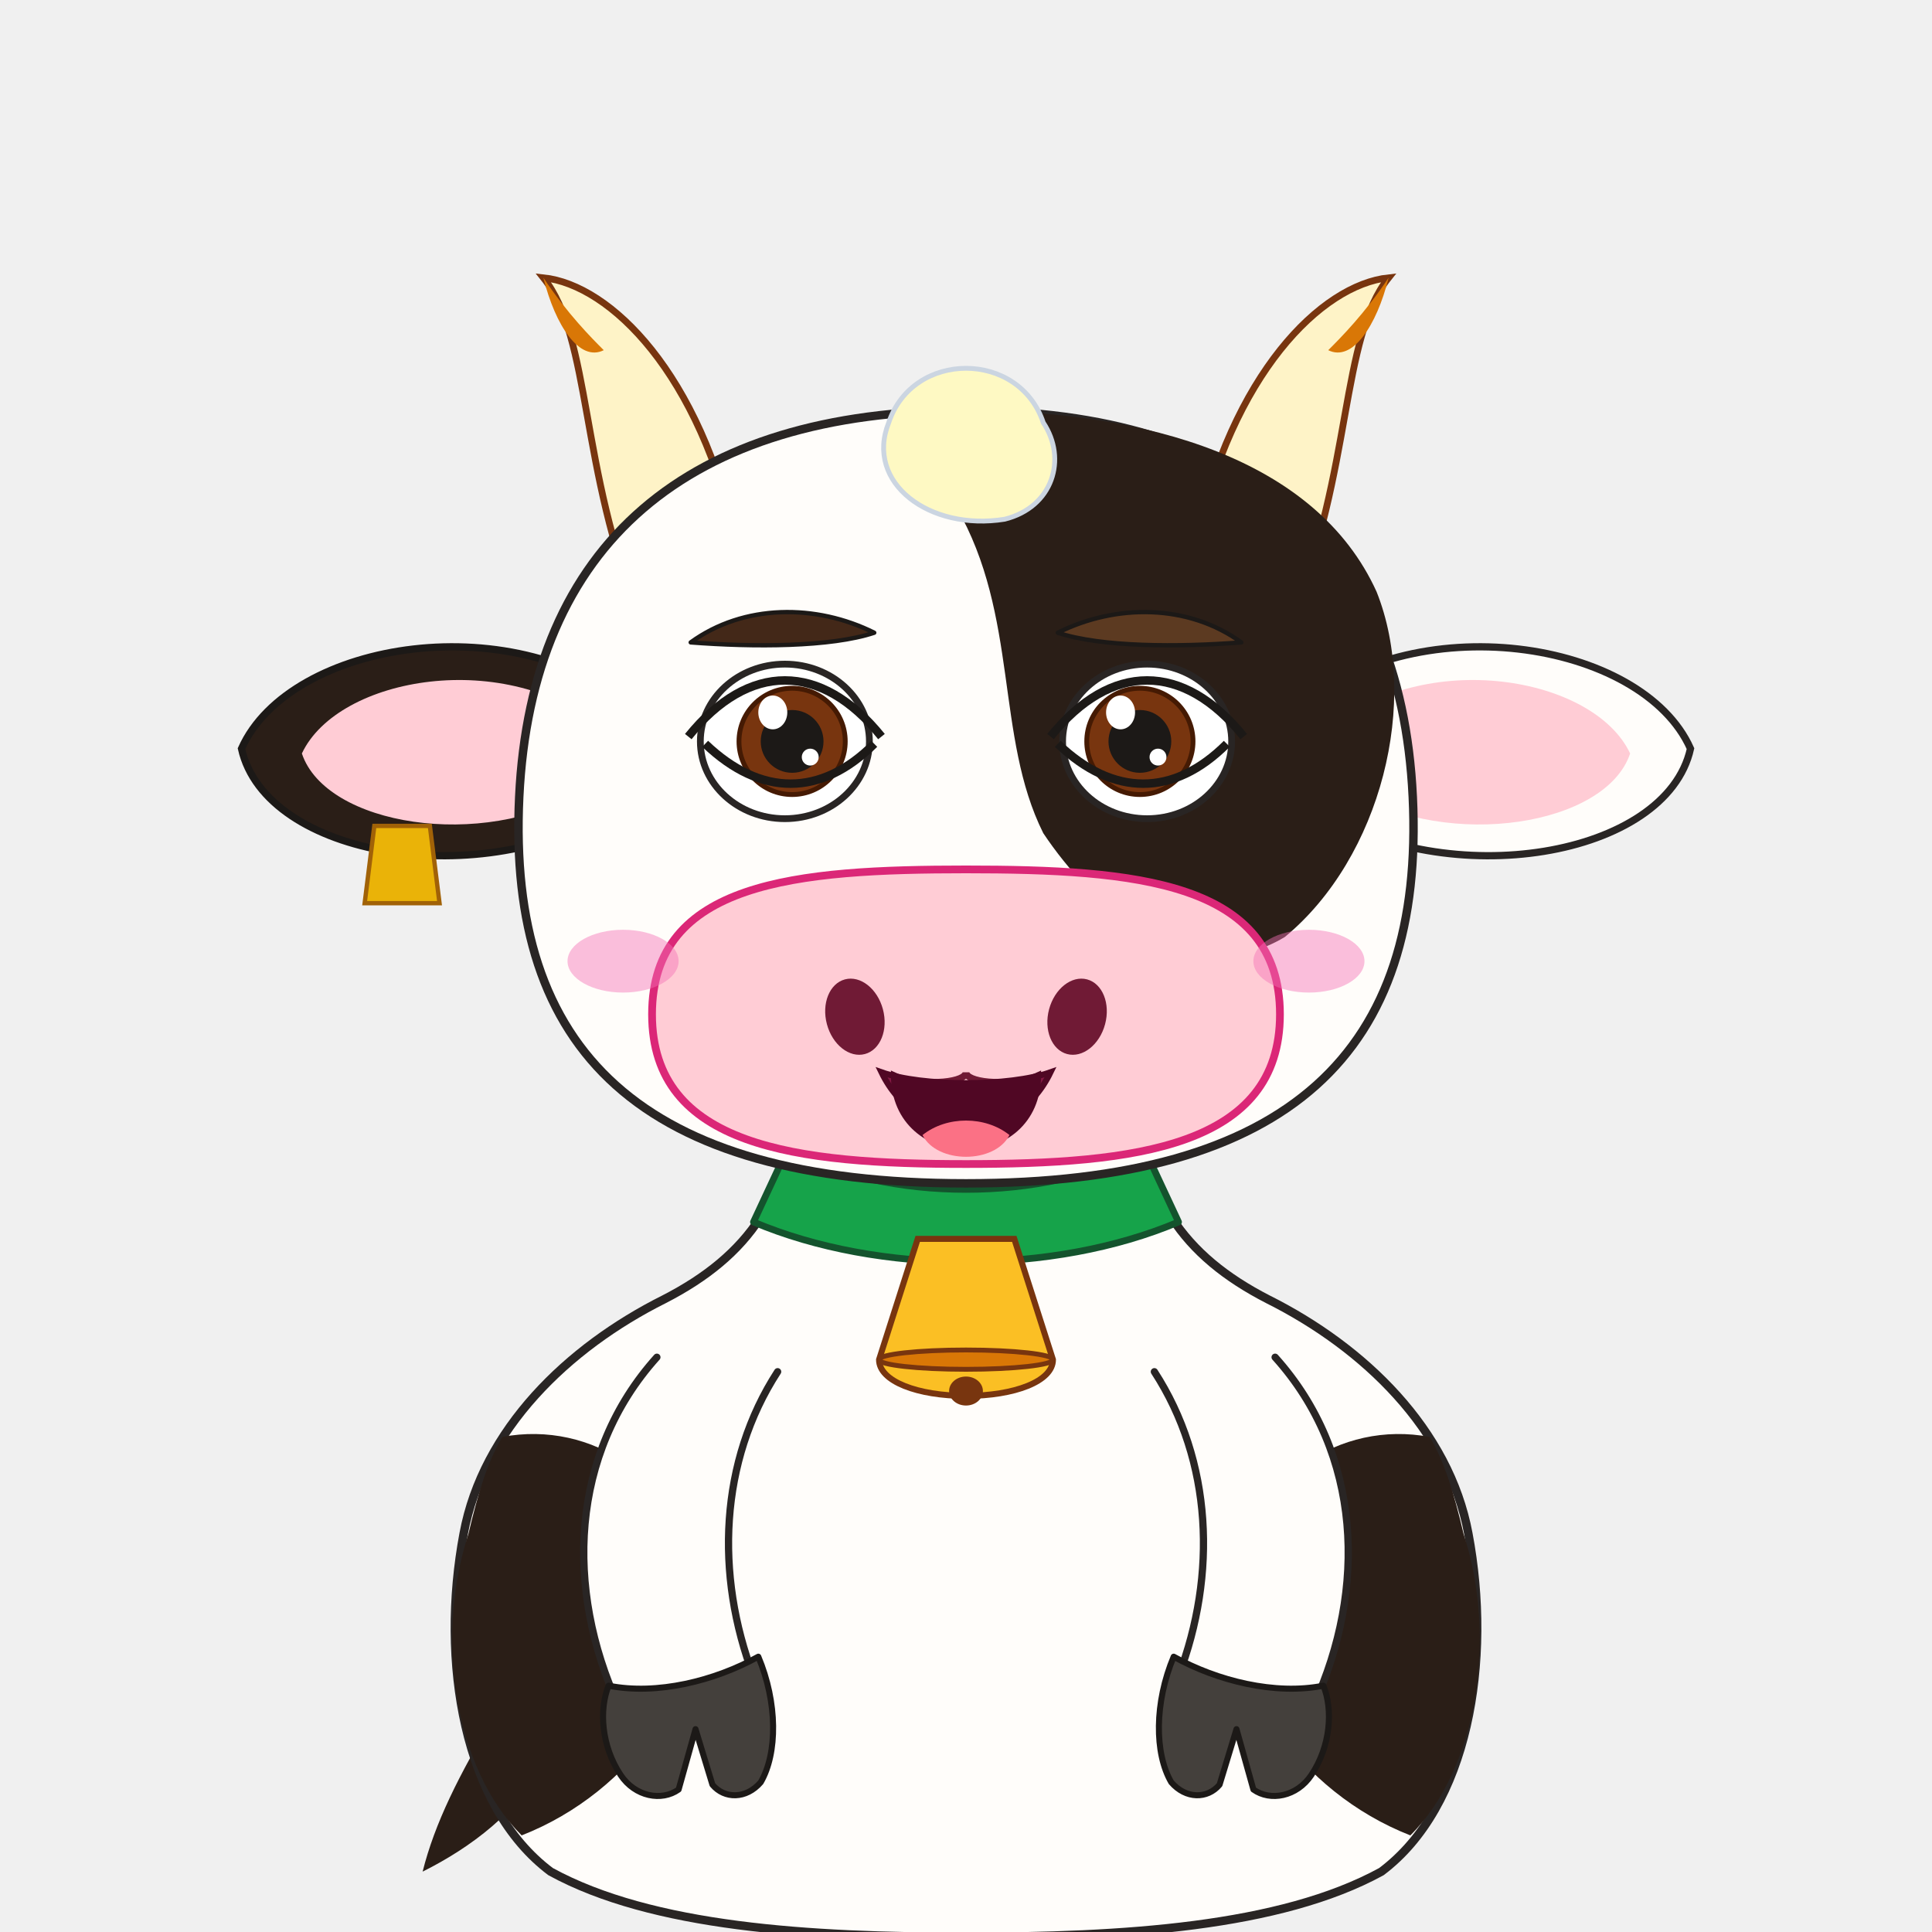
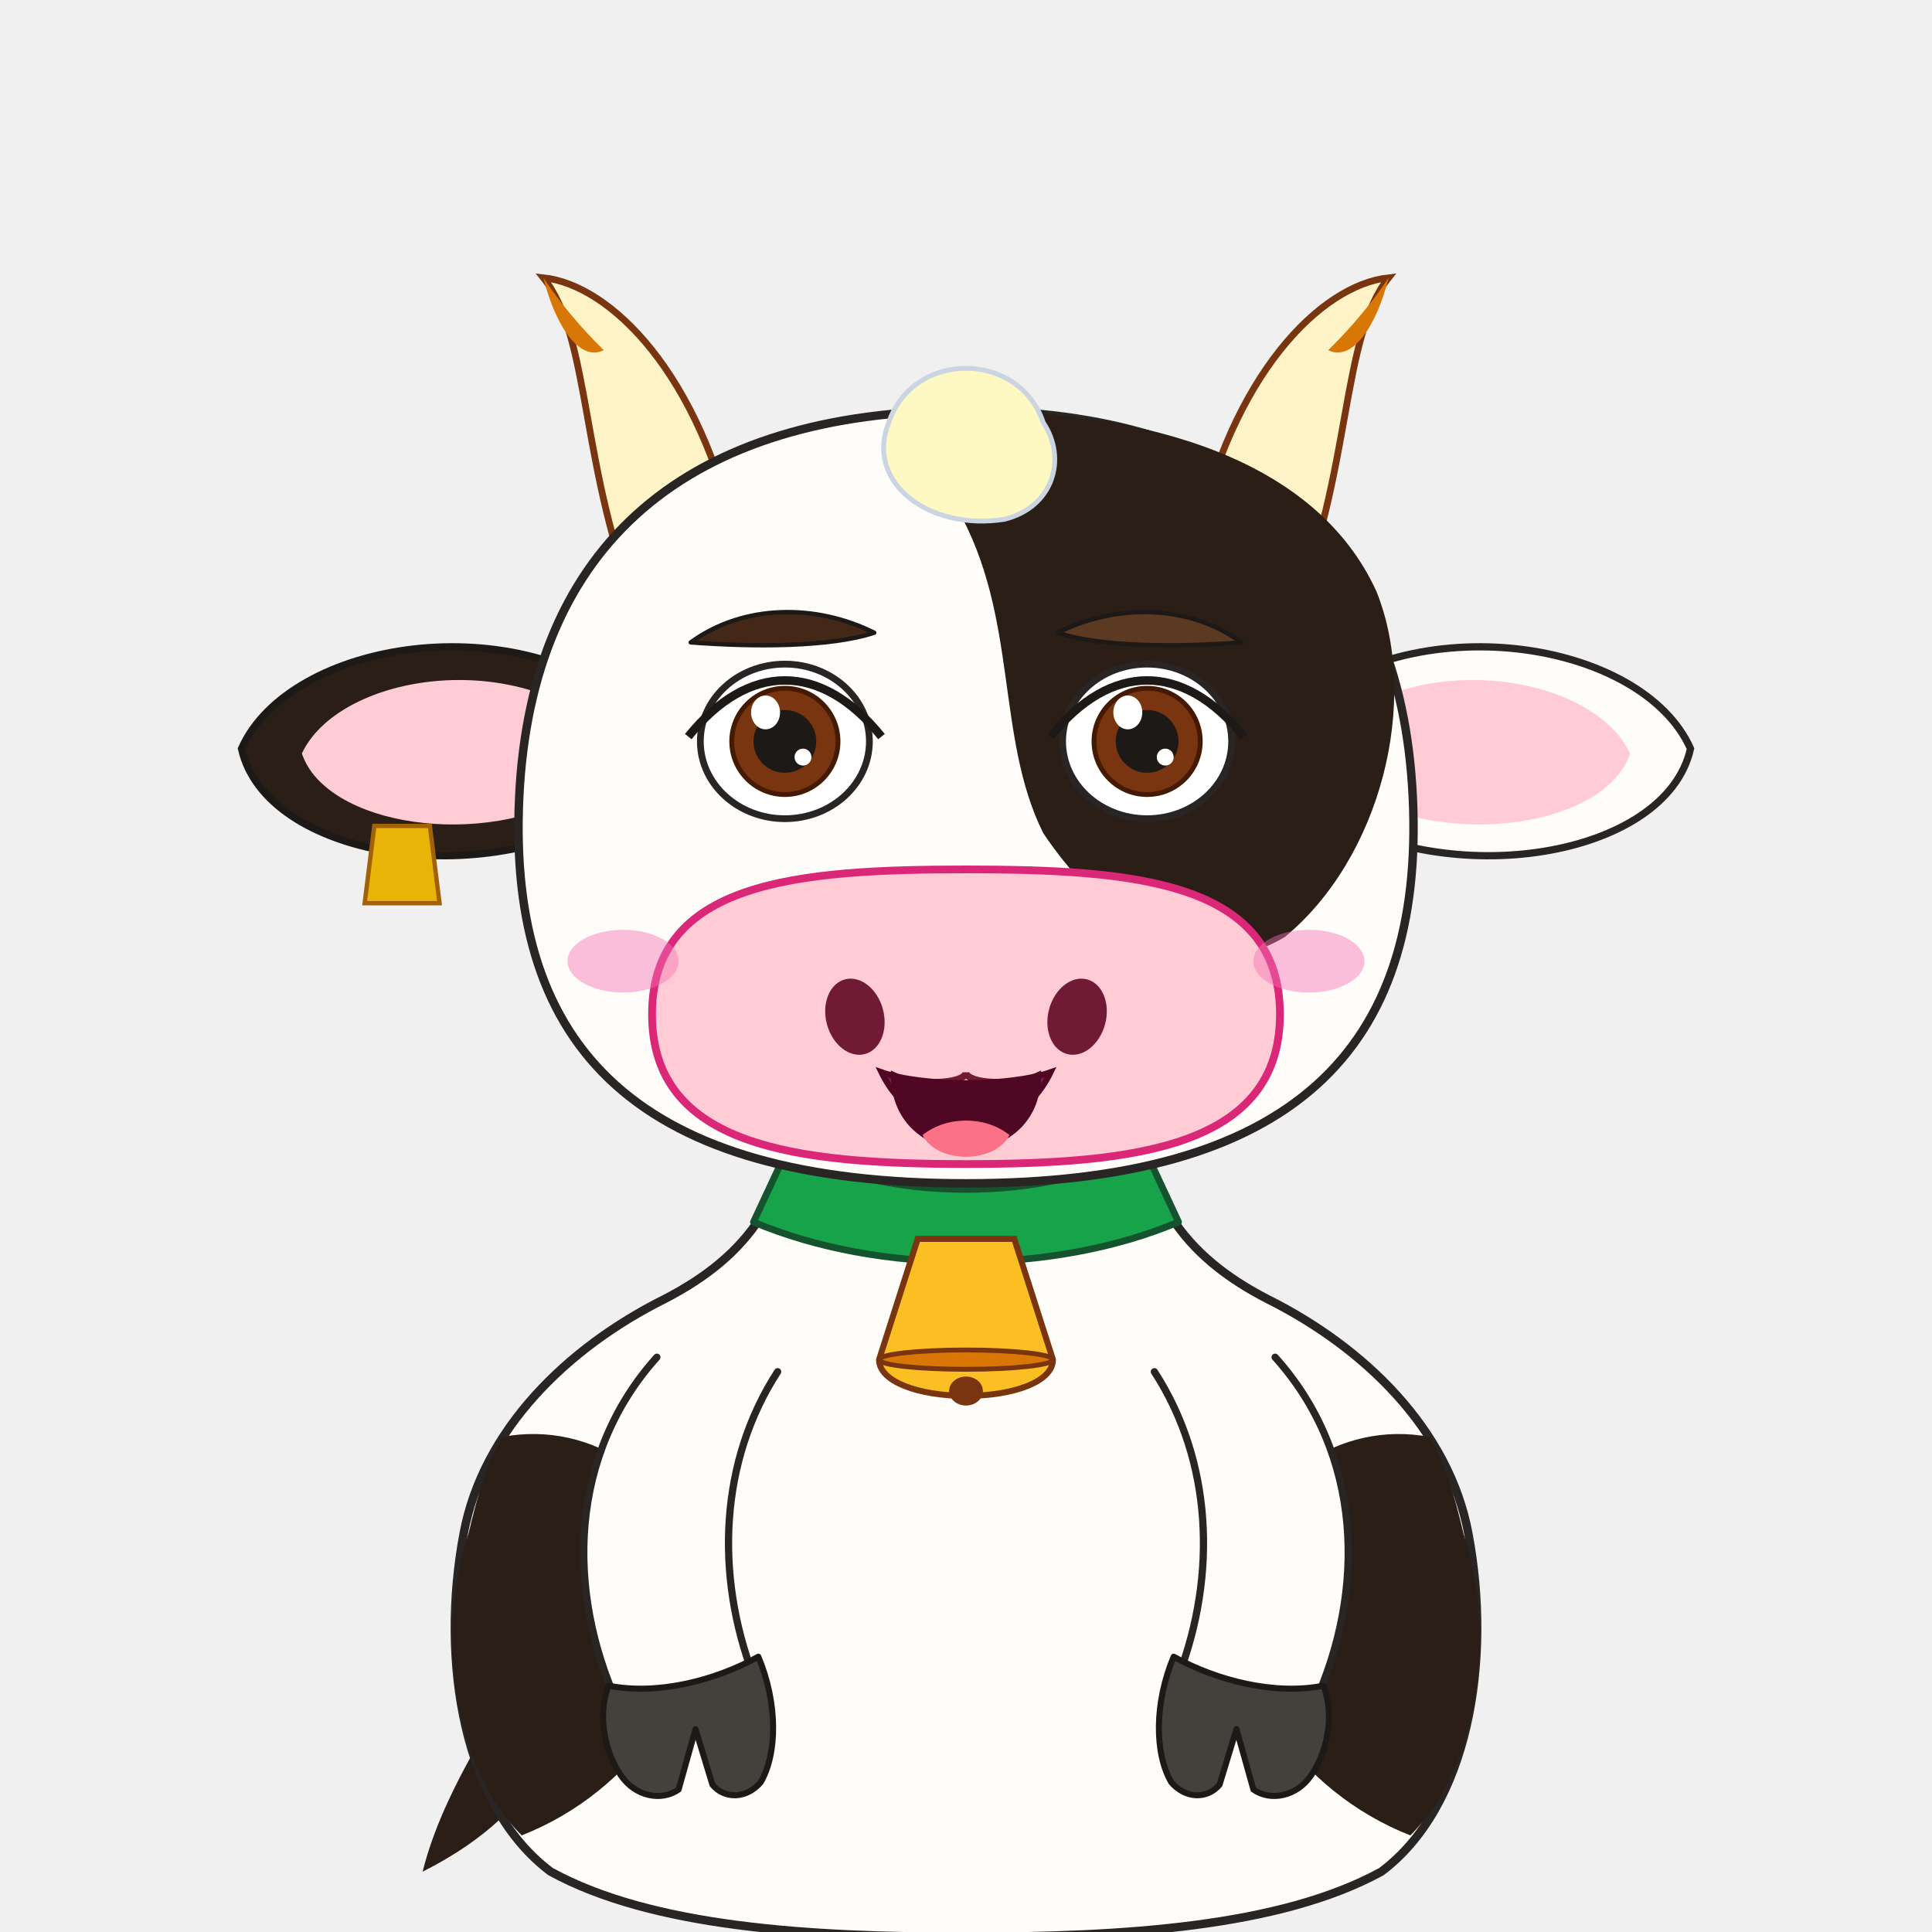
<svg xmlns="http://www.w3.org/2000/svg" width="800" height="800" viewBox="0 0 800 800">
  <g id="Layer_1" data-name="Layer 1">
    <g id="Tail_Group" data-name="Tail_Group [Follow {yaw: -8; pitch: 4}] [Sway {pivot: top; range: 18; stiffness: 0.12; damping: 0.82}]">
      <path id="Tail" d="M265 605 C232 635 215 668 205 710 C215 710 238 672 272 625 Z" fill="#fffdfa" stroke="#292524" stroke-width="2.5" stroke-linecap="round" stroke-linejoin="round" />
      <path id="Tail_Tuft" d="M205 710 C190 735 180 755 175 775 C195 765 215 750 225 730 C220 720 210 715 205 710 Z" fill="#2a1e17" />
    </g>
    <g id="Body_Group" data-name="Body_Group [Idle {breathe: 0.018; period: 3.8s; pivot: bottom}] [Bounce {height: 2.5; speed: 15; squash: 0.015; pivot: bottom}]">
      <path id="Body" d="M330 450 L470 450 C472 495 490 520 525 538 C565 558 600 592 608 635 C618 688 608 748 572 775 C530 798 465 802 400 802 C335 802 270 798 228 775 C192 748 182 688 192 635 C200 592 235 558 275 538 C310 520 328 495 330 450 Z" fill="#fffdfa" stroke="#292524" stroke-width="3.5" stroke-linecap="round" stroke-linejoin="round" />
      <path id="Body_Spot_Left" d="M208 595 C245 588 282 612 288 654 C294 696 262 742 216 760 C188 732 180 678 194 635 C198 618 202 605 208 595 Z" fill="#2a1e17" />
      <path id="Body_Spot_Right" d="M592 595 C555 588 518 612 512 654 C506 696 538 742 584 760 C612 732 620 678 606 635 C602 618 598 605 592 595 Z" fill="#2a1e17" />
      <g id="Arm_Left_Group" data-name="Arm_Left_Group [Follow {yaw: 2; pitch: 1}] [Sway {pivot: top; range: 3.2; stiffness: 0.22; damping: 0.82}]">
        <path id="Arm_Left" d="M272 562 C236 602 234 658 256 706 L312 694 C296 652 298 605 322 568" fill="#fffdfa" stroke="#292524" stroke-width="3" stroke-linecap="round" stroke-linejoin="round" />
        <path id="Hand_Left" d="M252 698 C272 702 296 696 314 686 C322 705 322 726 315 738 C309 745 300 745 295 739 L288 716 L281 741 C274 746 263 744 257 735 C249 723 248 708 252 698 Z" fill="#44403c" stroke="#1c1917" stroke-width="2.5" stroke-linecap="round" stroke-linejoin="round" />
      </g>
      <g id="Arm_Right_Group" data-name="Arm_Right_Group [Follow {yaw: 2; pitch: 1}] [Sway {pivot: top; range: 3.2; stiffness: 0.22; damping: 0.82}]">
        <path id="Arm_Right" d="M528 562 C564 602 566 658 544 706 L488 694 C504 652 502 605 478 568" fill="#fffdfa" stroke="#292524" stroke-width="3" stroke-linecap="round" stroke-linejoin="round" />
        <path id="Hand_Right" d="M548 698 C528 702 504 696 486 686 C478 705 478 726 485 738 C491 745 500 745 505 739 L512 716 L519 741 C526 746 537 744 543 735 C551 723 552 708 548 698 Z" fill="#44403c" stroke="#1c1917" stroke-width="2.5" stroke-linecap="round" stroke-linejoin="round" />
      </g>
      <g id="Collar_Group" data-name="Collar_Group [Follow {yaw: 3; pitch: 2; roll: 1.5; pivot: center}]">
        <path id="Collar" d="M326 476 C368 498 432 498 474 476 L488 506 C436 528 364 528 312 506 Z" fill="#16a34a" stroke="#14532d" stroke-width="2.8" stroke-linecap="round" stroke-linejoin="round" />
      </g>
      <g id="Chest_Accessory_Group" data-name="Chest_Accessory_Group [Follow {yaw: 10; pitch: 6}] [Sway {pivot: top; range: 16; stiffness: 0.22; damping: 0.78}] [Bounce {height: 8; speed: 18; squash: 0.04; pivot: top}]">
        <path id="Chest_Accessory" d="M380 513 L420 513 L436 563 C436 572 420 578 400 578 C380 578 364 572 364 563 Z" fill="#fbbf24" stroke="#78350f" stroke-width="2.5" stroke-miterlimit="10" />
        <path id="Chest_Accessory_Rim" d="M364 563 C364 560.791 380.118 559 400 559 C419.882 559 436 560.791 436 563 C436 565.209 419.882 567 400 567 C380.118 567 364 565.209 364 563 Z" fill="#d97706" stroke="#78350f" stroke-width="2" stroke-miterlimit="10" />
        <path id="Chest_Accessory_Clapper" d="M393 576 C393 572.686 396.134 570 400 570 C403.866 570 407 572.686 407 576 C407 579.314 403.866 582 400 582 C396.134 582 393 579.314 393 576 Z" fill="#78350f" />
      </g>
    </g>
    <g id="Head_Group" data-name="Head_Group [Follow {yaw: 16; pitch: 12; roll: 8; pivot: center}]">
      <g id="Top_Accessory_Left_Group" data-name="Top_Accessory_Left_Group [Sway {pivot: bottom; range: 6; stiffness: 0.28; damping: 0.85}]">
        <path id="Top_Accessory_Left" d="M265 255 C240 195 245 140 225 115 C253 118 290 155 305 225 Z" fill="#fef3c7" stroke="#78350f" stroke-width="2.8" stroke-miterlimit="10" />
        <path id="Top_Accessory_Left_Tip" d="M225 115 C235 130 245 140 250 145 C240 150 230 135 225 115 Z" fill="#d97706" />
      </g>
      <g id="Top_Accessory_Right_Group" data-name="Top_Accessory_Right_Group [Sway {pivot: bottom; range: 6; stiffness: 0.28; damping: 0.85}]">
        <path id="Top_Accessory_Right" d="M535 255 C560 195 555 140 575 115 C547 118 510 155 495 225 Z" fill="#fef3c7" stroke="#78350f" stroke-width="2.8" stroke-miterlimit="10" />
        <path id="Top_Accessory_Right_Tip" d="M575 115 C565 130 555 140 550 145 C560 150 570 135 575 115 Z" fill="#d97706" />
      </g>
      <g id="Ear_Left_Group" data-name="Ear_Left_Group [Sway {pivot: right; range: 12; stiffness: 0.22; damping: 0.82}]">
        <path id="Ear_Left" d="M265 295 C215 250 120 265 100 310 C110 355 200 370 255 335 Z" fill="#2a1e17" stroke="#1c1917" stroke-width="3" stroke-miterlimit="10" />
        <path id="Ear_Left_Inner" d="M250 302 C210 268 140 280 125 312 C135 342 200 352 240 328 Z" fill="#ffccd5" />
        <path id="Ear_Left_Tag" d="M155 342 L178 342 L182 374 L151 374 Z" fill="#eab308" stroke="#a16207" stroke-width="1.8" stroke-miterlimit="10" />
      </g>
      <g id="Ear_Right_Group" data-name="Ear_Right_Group [Sway {pivot: left; range: 12; stiffness: 0.22; damping: 0.82}]">
        <path id="Ear_Right" d="M535 295 C585 250 680 265 700 310 C690 355 600 370 545 335 Z" fill="#fffdfa" stroke="#292524" stroke-width="3" stroke-miterlimit="10" />
        <path id="Ear_Right_Inner" d="M550 302 C590 268 660 280 675 312 C665 342 600 352 560 328 Z" fill="#ffccd5" />
      </g>
      <g id="Head_Base_Group" data-name="Head_Base_Group">
        <path id="Head" d="M400 170 C515 170 580 225 585 330 C590 435 535 490 400 490 C265 490 210 435 215 330 C220 225 285 170 400 170 Z" fill="#fffdfa" stroke="#292524" stroke-width="3.5" stroke-miterlimit="10" />
        <path id="Head_Spot_Right" d="M400 170 C475 170 545 190 570 245 C588 290 572 355 532 388 C492 412 452 375 432 345 C412 305 422 255 396 210 Z" fill="#2a1e17" />
      </g>
      <g id="Forelock_Group" data-name="Forelock_Group [Sway {pivot: top; range: 8; stiffness: 0.25; damping: 0.85}]">
        <path id="Forelock" d="M368 175 C378 145 422 145 432 175 C442 190 436 210 416 215 C385 220 358 200 368 175 Z" fill="#fef9c3" stroke="#cbd5e1" stroke-width="2" stroke-miterlimit="10" />
      </g>
-       <g id="Eye_Open_Left_Group" data-name="Eye_Open_Left_Group [Hide {when: blinkL &gt; 0.4}]">
+       <g id="Eye_Open_Left_Group" data-name="Eye_Open_Left_Group [Hide {when: isBlinkL}]">
        <path id="Eye_Open_Left" d="M290 307 C290 289.327 305.67 275 325 275 C344.33 275 360 289.327 360 307 C360 324.673 344.33 339 325 339 C305.67 339 290 324.673 290 307 Z" fill="#ffffff" stroke="#292524" stroke-width="2.8" stroke-miterlimit="10" />
        <path id="Eyelid_Top_Left" d="M285 305 C310 274 340 274 365 305" fill="none" stroke="#1c1917" stroke-width="3.5" stroke-miterlimit="10" />
        <g id="Pupil_Left_Group" data-name="Pupil_Left_Group [Move {x: eyeX; y: eyeY; range: 6}]">
-           <path id="Pupil_Left" d="M306 307 C306 294.85 315.85 285 328 285 C340.15 285 350 294.85 350 307 C350 319.15 340.15 329 328 329 C315.85 329 306 319.15 306 307 Z" fill="#78350f" stroke="#451a03" stroke-width="2" stroke-miterlimit="10" />
-           <path id="Pupil_Left_Center" d="M315 307 C315 299.82 320.82 294 328 294 C335.18 294 341 299.82 341 307 C341 314.18 335.18 320 328 320 C320.82 320 315 314.18 315 307 Z" fill="#1c1917" />
-           <path id="Pupil_Left_Glint1" d="M314 295 C314 291.134 316.686 288 320 288 C323.314 288 326 291.134 326 295 C326 298.866 323.314 302 320 302 C316.686 302 314 298.866 314 295 Z" fill="#ffffff" />
-           <path id="Pupil_Left_Glint2" d="M332 313.5 C332 311.567 333.567 310 335.5 310 C337.433 310 339 311.567 339 313.5 C339 315.433 337.433 317 335.5 317 C333.567 317 332 315.433 332 313.5 Z" fill="#ffffff" />
+           <path id="Pupil_Left" d="M303 307 C303 294.85 312.85 285 325 285 C337.15 285 347 294.85 347 307 C347 319.15 337.15 329 325 329 C312.85 329 303 319.15 303 307 Z" fill="#78350f" stroke="#451a03" stroke-width="2" stroke-miterlimit="10" />
+           <path id="Pupil_Left_Center" d="M312 307 C312 299.82 317.82 294 325 294 C332.18 294 338 299.82 338 307 C338 314.18 332.18 320 325 320 C317.82 320 312 314.18 312 307 Z" fill="#1c1917" />
+           <path id="Pupil_Left_Glint1" d="M311 295 C311 291.134 313.686 288 317 288 C320.314 288 323 291.134 323 295 C323 298.866 320.314 302 317 302 C313.686 302 311 298.866 311 295 Z" fill="#ffffff" />
+           <path id="Pupil_Left_Glint2" d="M329 313.5 C329 311.567 330.567 310 332.5 310 C334.433 310 336 311.567 336 313.5 C336 315.433 334.433 317 332.5 317 C330.567 317 329 315.433 329 313.5 Z" fill="#ffffff" />
        </g>
      </g>
-       <g id="Eye_Open_Right_Group" data-name="Eye_Open_Right_Group [Hide {when: blinkR &gt; 0.4}]">
+       <g id="Eye_Open_Right_Group" data-name="Eye_Open_Right_Group [Hide {when: isBlinkR}]">
        <path id="Eye_Open_Right" d="M440 307 C440 289.327 455.67 275 475 275 C494.33 275 510 289.327 510 307 C510 324.673 494.33 339 475 339 C455.67 339 440 324.673 440 307 Z" fill="#ffffff" stroke="#292524" stroke-width="2.8" stroke-miterlimit="10" />
        <path id="Eyelid_Top_Right" d="M435 305 C460 274 490 274 515 305" fill="none" stroke="#1c1917" stroke-width="3.5" stroke-miterlimit="10" />
        <g id="Pupil_Right_Group" data-name="Pupil_Right_Group [Move {x: eyeX; y: eyeY; range: 6}]">
-           <path id="Pupil_Right" d="M450 307 C450 294.85 459.85 285 472 285 C484.15 285 494 294.85 494 307 C494 319.15 484.15 329 472 329 C459.85 329 450 319.15 450 307 Z" fill="#78350f" stroke="#451a03" stroke-width="2" stroke-miterlimit="10" />
-           <path id="Pupil_Right_Center" d="M459 307 C459 299.82 464.82 294 472 294 C479.18 294 485 299.82 485 307 C485 314.18 479.18 320 472 320 C464.82 320 459 314.18 459 307 Z" fill="#1c1917" />
-           <path id="Pupil_Right_Glint1" d="M458 295 C458 291.134 460.686 288 464 288 C467.314 288 470 291.134 470 295 C470 298.866 467.314 302 464 302 C460.686 302 458 298.866 458 295 Z" fill="#ffffff" />
-           <path id="Pupil_Right_Glint2" d="M476 313.5 C476 311.567 477.567 310 479.5 310 C481.433 310 483 311.567 483 313.5 C483 315.433 481.433 317 479.5 317 C477.567 317 476 315.433 476 313.5 Z" fill="#ffffff" />
+           <path id="Pupil_Right" d="M453 307 C453 294.85 462.85 285 475 285 C487.15 285 497 294.85 497 307 C497 319.15 487.15 329 475 329 C462.85 329 453 319.15 453 307 Z" fill="#78350f" stroke="#451a03" stroke-width="2" stroke-miterlimit="10" />
+           <path id="Pupil_Right_Center" d="M462 307 C462 299.82 467.82 294 475 294 C482.18 294 488 299.82 488 307 C488 314.18 482.18 320 475 320 C467.82 320 462 314.18 462 307 Z" fill="#1c1917" />
+           <path id="Pupil_Right_Glint1" d="M461 295 C461 291.134 463.686 288 467 288 C470.314 288 473 291.134 473 295 C473 298.866 470.314 302 467 302 C463.686 302 461 298.866 461 295 Z" fill="#ffffff" />
+           <path id="Pupil_Right_Glint2" d="M479 313.5 C479 311.567 480.567 310 482.5 310 C484.433 310 486 311.567 486 313.5 C486 315.433 484.433 317 482.5 317 C480.567 317 479 315.433 479 313.5 Z" fill="#ffffff" />
        </g>
      </g>
-       <g id="Eye_Closed_Left_Group" data-name="Eye_Closed_Left_Group [Show {when: blinkL &gt; 0.4}]">
+       <g id="Eye_Closed_Left_Group" data-name="Eye_Closed_Left_Group [Show {when: isBlinkL}]" style="display: none;">
        <path id="Eye_Closed_Left" d="M292 308 C315 330 340 330 362 308" fill="none" stroke="#1c1917" stroke-width="3.5" stroke-miterlimit="10" />
      </g>
-       <g id="Eye_Closed_Right_Group" data-name="Eye_Closed_Right_Group [Show {when: blinkR &gt; 0.4}]">
+       <g id="Eye_Closed_Right_Group" data-name="Eye_Closed_Right_Group [Show {when: isBlinkR}]" style="display: none;">
        <path id="Eye_Closed_Right" d="M438 308 C461 330 486 330 508 308" fill="none" stroke="#1c1917" stroke-width="3.5" stroke-miterlimit="10" />
      </g>
      <g id="Brow_Left_Group" data-name="Brow_Left_Group [Move {y: browL; rangeY: -8}] [Rotate {param: browL; range: -6; pivot: center}]">
        <path id="Brow_Left" d="M286 266 C308 250 338 250 362 262 C344 268 312 268 286 266 Z" fill="#432818" stroke="#1c1917" stroke-width="1.8" stroke-linecap="round" stroke-linejoin="round" />
      </g>
      <g id="Brow_Right_Group" data-name="Brow_Right_Group [Move {y: browR; rangeY: -8}] [Rotate {param: browR; range: 6; pivot: center}]">
        <path id="Brow_Right" d="M514 266 C492 250 462 250 438 262 C456 268 488 268 514 266 Z" fill="#5c3a21" stroke="#1c1917" stroke-width="1.8" stroke-linecap="round" stroke-linejoin="round" />
      </g>
      <g id="Face_Center_Group" data-name="Face_Center_Group [Dist {factor: 0.14}]">
        <path id="Face_Center" d="M270 420 C270 365 330 360 400 360 C470 360 530 365 530 420 C530 475 470 482 400 482 C330 482 270 475 270 420 Z" fill="#ffccd5" stroke="#db2777" stroke-width="3.2" stroke-miterlimit="10" />
        <path id="Nostril_Left" d="M342.409 424.106 C340.122 415.57 343.457 407.26 349.859 405.545 C356.26 403.83 363.304 409.359 365.591 417.894 C367.878 426.43 364.543 434.74 358.141 436.455 C351.74 438.17 344.696 432.641 342.409 424.106 Z" fill="#701a35" />
        <path id="Nostril_Right" d="M434.409 417.894 C436.696 409.359 443.74 403.83 450.141 405.545 C456.543 407.26 459.878 415.57 457.591 424.106 C455.304 432.641 448.26 438.17 441.859 436.455 C435.457 434.74 432.122 426.43 434.409 417.894 Z" fill="#701a35" />
        <g id="Mouth_Resting_Group" data-name="Mouth_Resting_Group [Hide {when: isMouthOpen || isSmiling}]">
          <path id="Mouth_Resting" d="M370 446 C385 450 400 448 400 444 C400 448 415 450 430 446" fill="none" stroke="#701a35" stroke-width="2.8" stroke-miterlimit="10" />
        </g>
        <g id="Mouth_Smile_Group" data-name="Mouth_Smile_Group [Show {when: isSmiling &amp;&amp; !isMouthOpen}] [Scale {y: smile; from: 0.90; to: 1.15; x: smile; fromx: 0.95; tox: 1.10; pivot: top}]">
          <path id="Mouth_Smile" d="M365 444 C380 475 420 475 435 444 C418 450 382 450 365 444 Z" fill="#831843" stroke="#500724" stroke-width="2.5" stroke-miterlimit="10" />
          <path id="Mouth_Smile_Tongue" d="M382 462 C392 454 408 454 418 462 C412 472 388 472 382 462 Z" fill="#fda4af" />
        </g>
        <g id="Mouth_Open_Group" data-name="Mouth_Open_Group [Show {when: isMouthOpen}] [Scale {y: mouthOpen; from: 0.30; to: 1.15; x: mouthOpen; fromx: 0.85; tox: 1.10; pivot: top}]">
          <path id="Mouth_Open" d="M370 445 C370 485 430 485 430 445 C415 452 385 452 370 445 Z" fill="#500724" stroke="#500724" stroke-width="2.2" stroke-miterlimit="10" />
          <path id="Mouth_Tongue" d="M382 470 C392 462 408 462 418 470 C412 482 388 482 382 470 Z" fill="#fb7185" />
        </g>
      </g>
      <g id="Cheeks_Group" data-name="Cheeks_Group [Show {when: isBlush}]">
        <path id="Cheeks_Blush_Left" d="M235 398 C235 390.82 245.297 385 258 385 C270.703 385 281 390.82 281 398 C281 405.18 270.703 411 258 411 C245.297 411 235 405.18 235 398 Z" fill="#f472b6" opacity="0.45" />
        <path id="Cheeks_Blush_Right" d="M519 398 C519 390.82 529.297 385 542 385 C554.703 385 565 390.82 565 398 C565 405.18 554.703 411 542 411 C529.297 411 519 405.18 519 398 Z" fill="#f472b6" opacity="0.45" />
      </g>
    </g>
  </g>
</svg>
